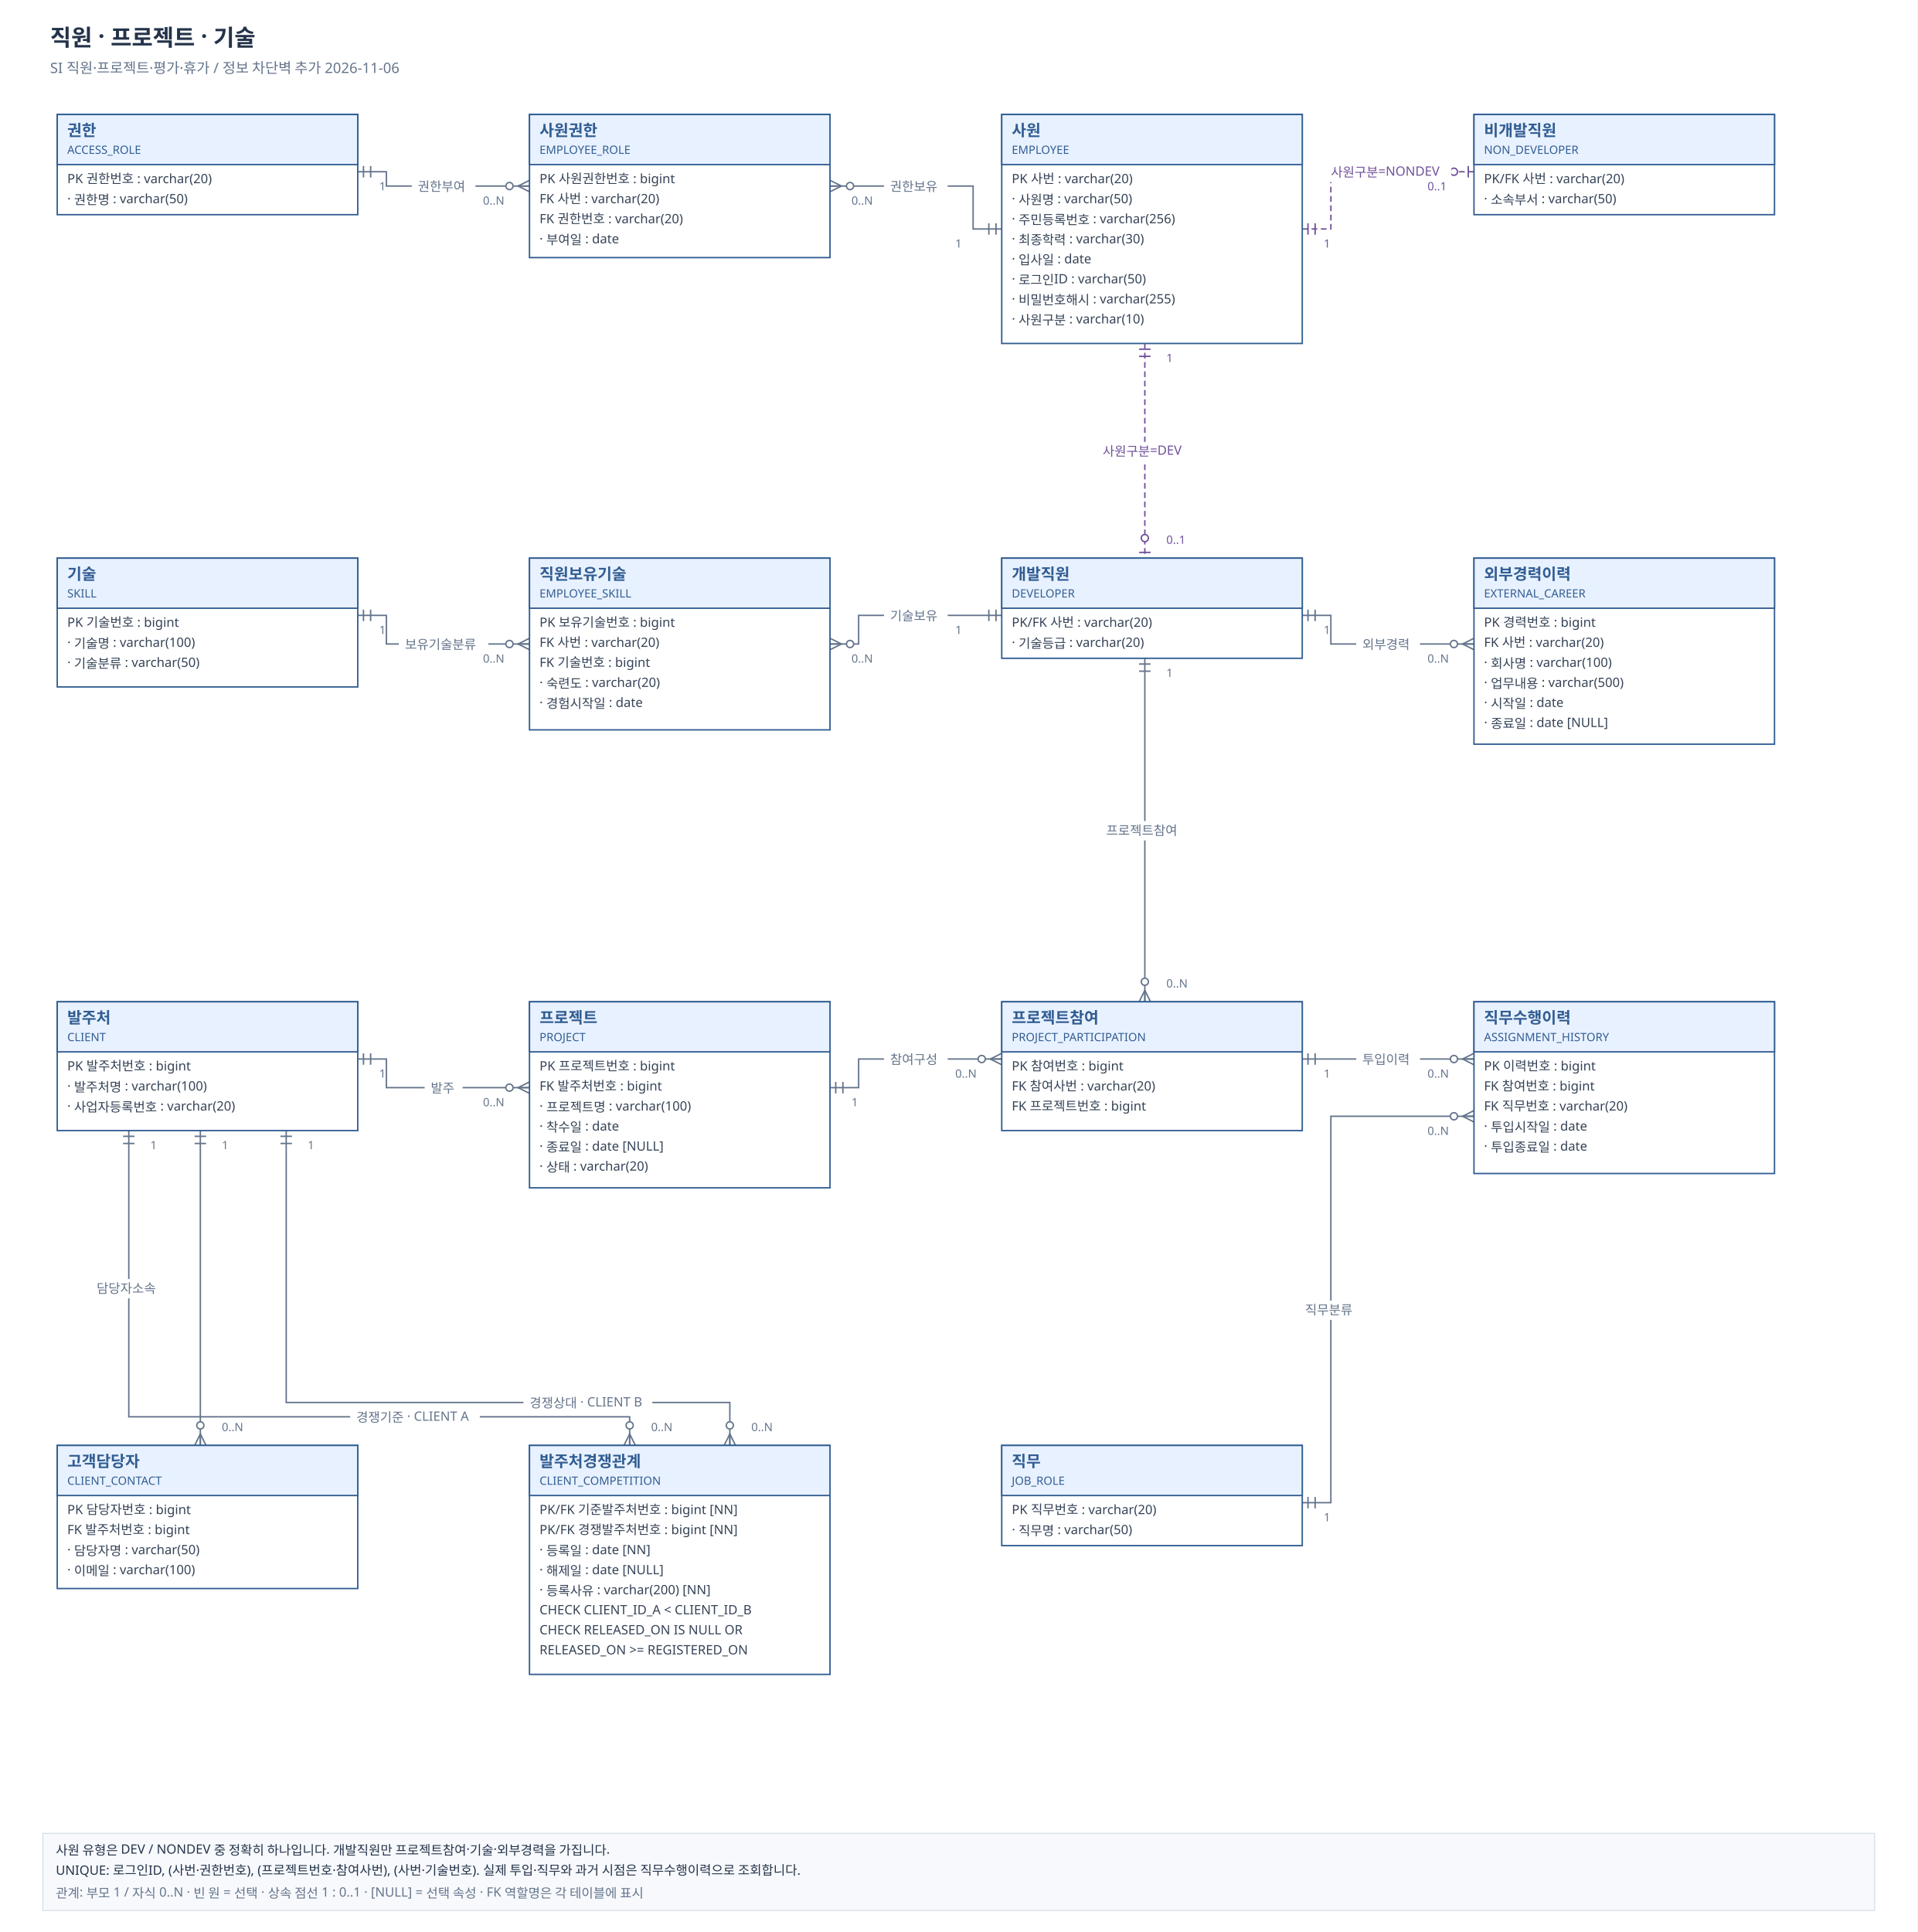
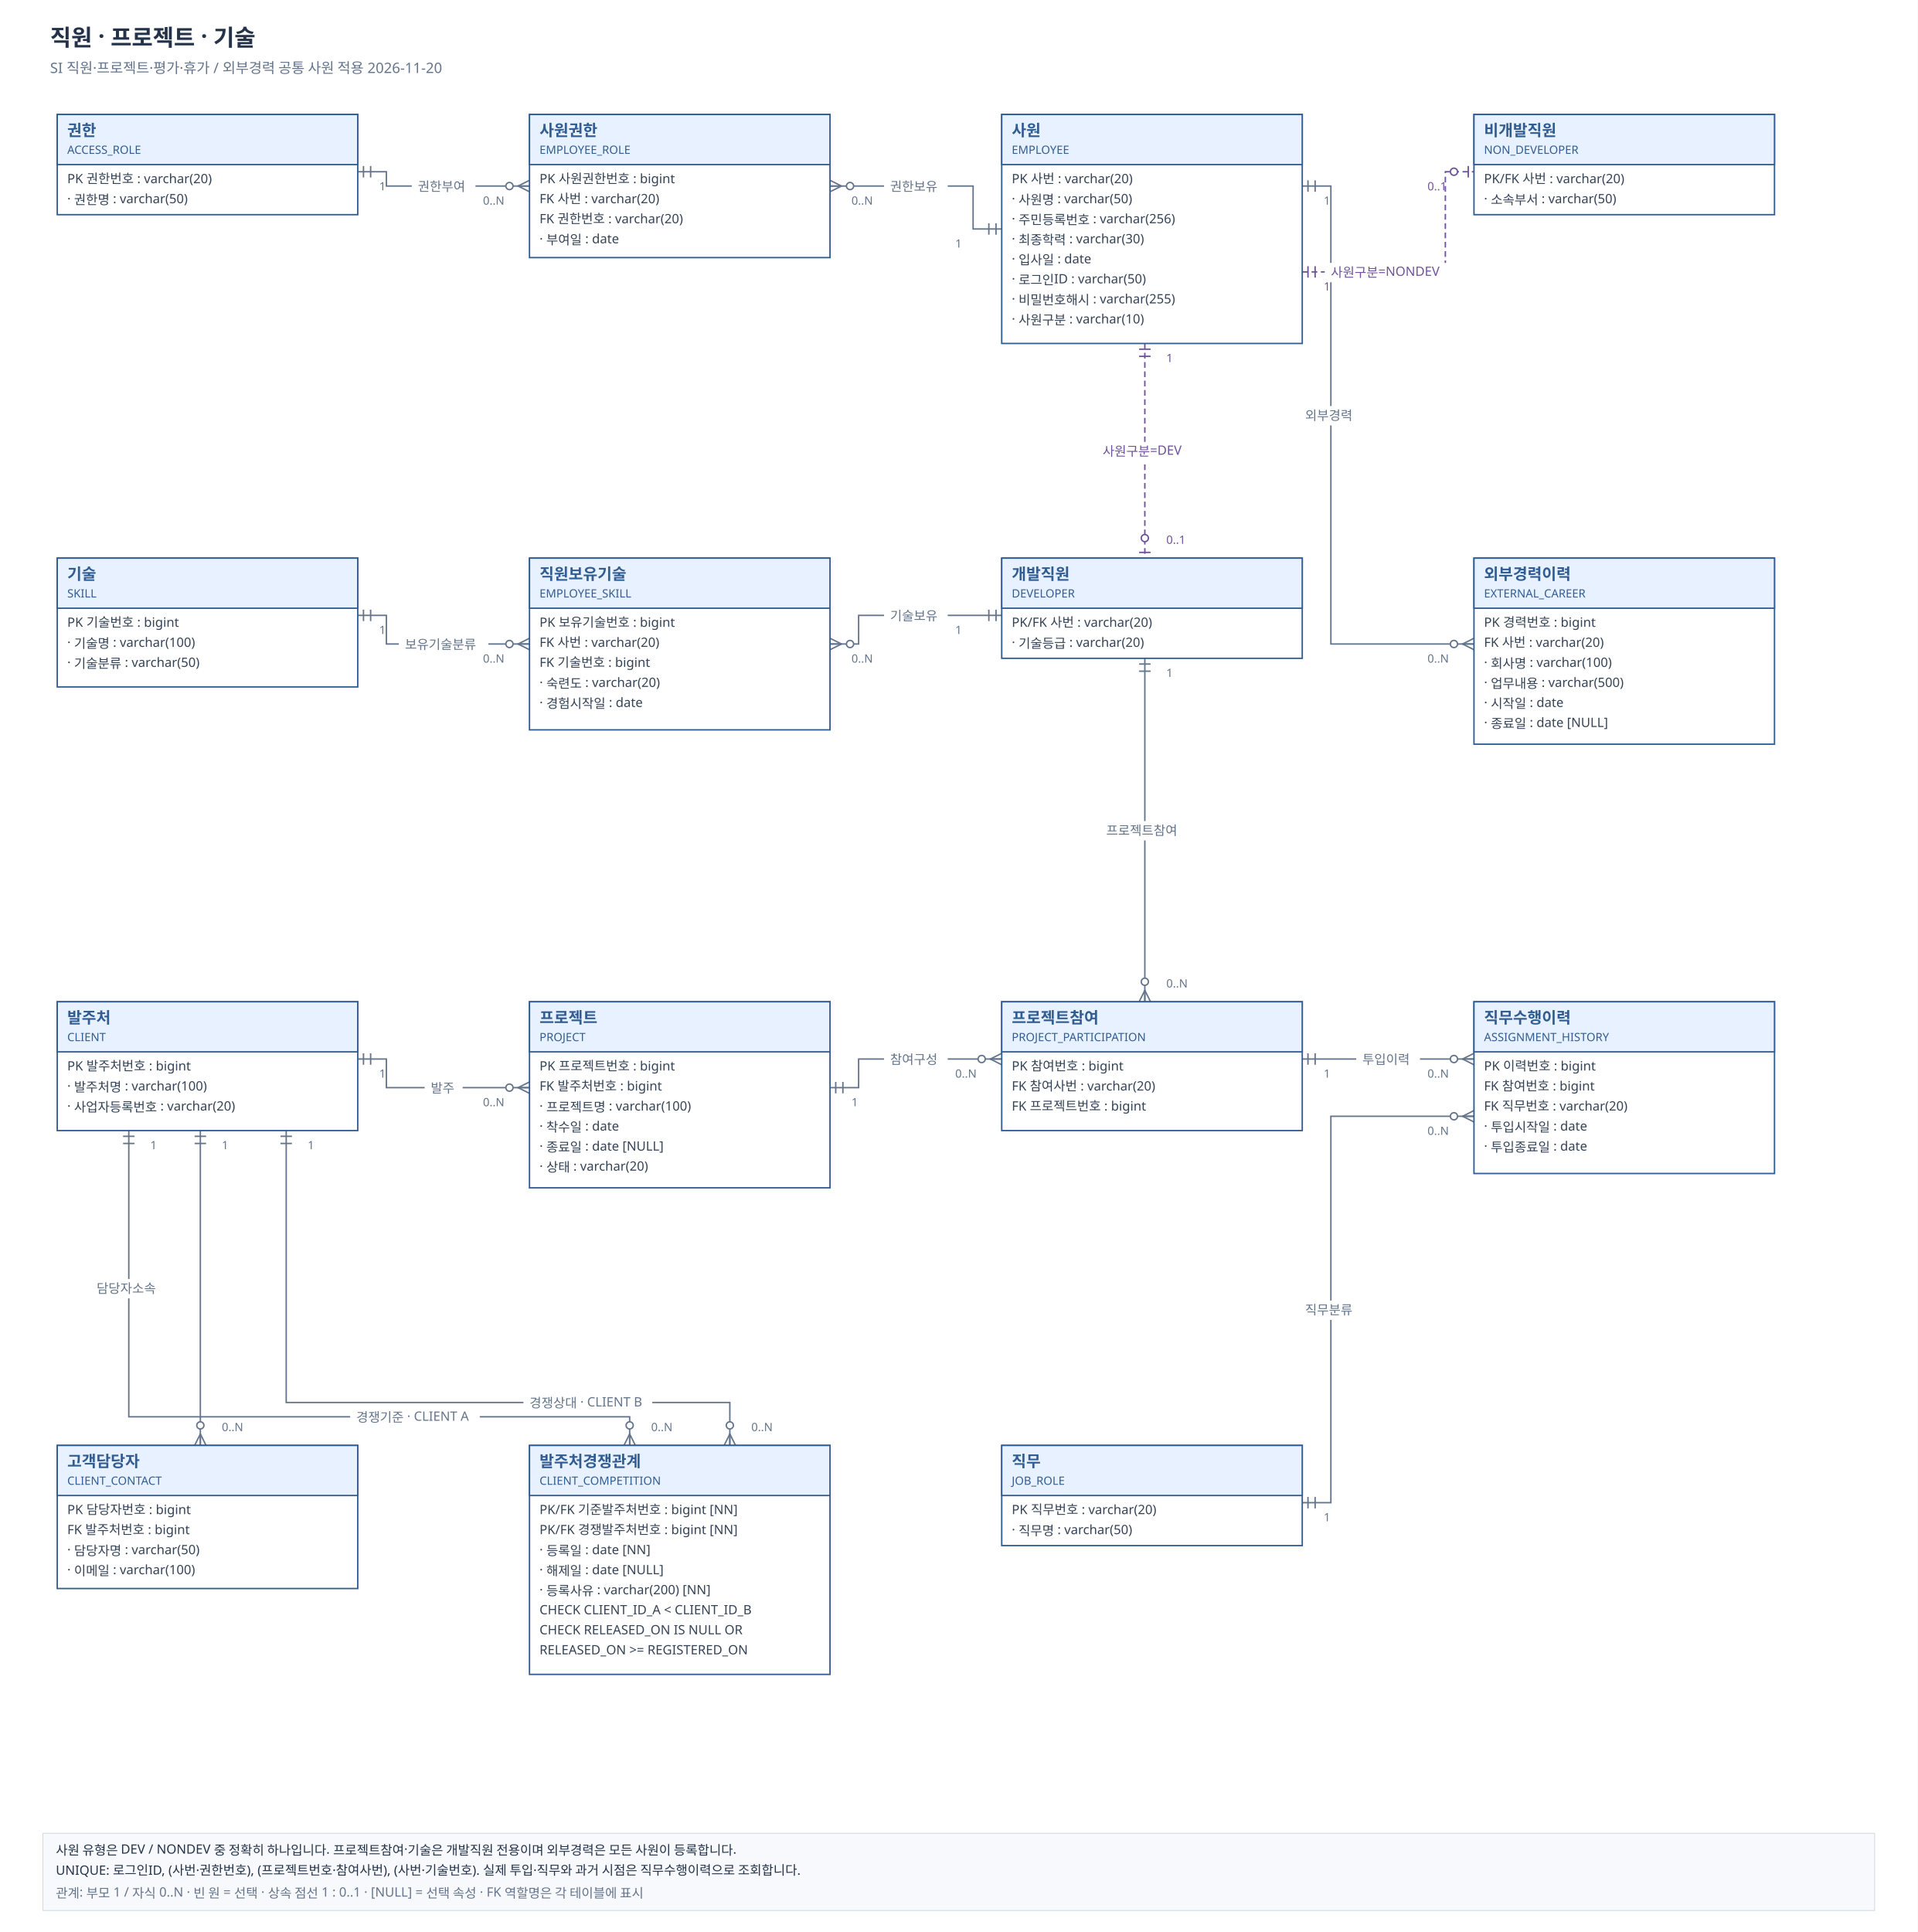
<svg xmlns="http://www.w3.org/2000/svg" width="2680" height="2700" viewBox="0 0 2680 2700">
  <rect width="100%" height="100%" fill="white" />
  <text x="70" y="64" font-family="Malgun Gothic,Noto Sans KR,sans-serif" font-size="32" font-weight="bold" fill="#24334a">직원 · 프로젝트 · 기술</text>
-   <text x="70" y="102" font-family="Malgun Gothic,Noto Sans KR,sans-serif" font-size="20" font-weight="normal" fill="#64748b">SI 직원·프로젝트·평가·휴가 / 정보 차단벽 추가 2026-11-06</text>
+   <text x="70" y="102" font-family="Malgun Gothic,Noto Sans KR,sans-serif" font-size="20" font-weight="normal" fill="#64748b">SI 직원·프로젝트·평가·휴가 / 외부경력 공통 사원 적용 2026-11-20</text>
  <polyline points="1400,320 1360,320 1360,260 1200,260 1160,260" fill="none" stroke="#64748b" stroke-width="2" />
  <polyline points="1392.0,328.0 1392.0,312.0" fill="none" stroke="#64748b" stroke-width="2" />
  <polyline points="1382.0,328.0 1382.0,312.0" fill="none" stroke="#64748b" stroke-width="2" />
  <polyline points="1160.0,252.0 1176.0,260.0 1160.0,268.0" fill="none" stroke="#64748b" stroke-width="2" />
  <polyline points="1160.0,260.0 1176.0,260.0" fill="none" stroke="#64748b" stroke-width="2" />
  <circle cx="1188.0" cy="260.0" r="5" fill="white" stroke="#64748b" stroke-width="2" />
  <rect x="1236.0" y="248.0" width="88.0" height="26" fill="white" stroke="white" stroke-width="1" />
  <text x="1244.0" y="267.0" font-family="Malgun Gothic,Noto Sans KR,sans-serif" font-size="18" font-weight="normal" fill="#64748b">권한보유</text>
  <text x="1335" y="346" font-family="Malgun Gothic,Noto Sans KR,sans-serif" font-size="16" font-weight="normal" fill="#64748b">1</text>
  <text x="1190" y="286" font-family="Malgun Gothic,Noto Sans KR,sans-serif" font-size="16" font-weight="normal" fill="#64748b">0..N</text>
  <polyline points="500,240 540,240 540,260 700,260 740,260" fill="none" stroke="#64748b" stroke-width="2" />
  <polyline points="508.0,232.0 508.0,248.0" fill="none" stroke="#64748b" stroke-width="2" />
  <polyline points="518.0,232.0 518.0,248.0" fill="none" stroke="#64748b" stroke-width="2" />
  <polyline points="740.0,268.0 724.0,260.0 740.0,252.0" fill="none" stroke="#64748b" stroke-width="2" />
  <polyline points="740.0,260.0 724.0,260.0" fill="none" stroke="#64748b" stroke-width="2" />
  <circle cx="712.0" cy="260.0" r="5" fill="white" stroke="#64748b" stroke-width="2" />
  <rect x="576.0" y="248.0" width="88.0" height="26" fill="white" stroke="white" stroke-width="1" />
  <text x="584.0" y="267.0" font-family="Malgun Gothic,Noto Sans KR,sans-serif" font-size="18" font-weight="normal" fill="#64748b">권한부여</text>
  <text x="530" y="266" font-family="Malgun Gothic,Noto Sans KR,sans-serif" font-size="16" font-weight="normal" fill="#64748b">1</text>
  <text x="675" y="286" font-family="Malgun Gothic,Noto Sans KR,sans-serif" font-size="16" font-weight="normal" fill="#64748b">0..N</text>
  <polyline points="180,1580 180,1620 180,1980 280,1980 280,2020" fill="none" stroke="#64748b" stroke-width="2" />
  <polyline points="188.0,1588.0 172.0,1588.0" fill="none" stroke="#64748b" stroke-width="2" />
  <polyline points="188.0,1598.0 172.0,1598.0" fill="none" stroke="#64748b" stroke-width="2" />
  <polyline points="272.0,2020.0 280.0,2004.0 288.0,2020.0" fill="none" stroke="#64748b" stroke-width="2" />
  <polyline points="280.0,2020.0 280.0,2004.0" fill="none" stroke="#64748b" stroke-width="2" />
  <circle cx="280.0" cy="1992.0" r="5" fill="white" stroke="#64748b" stroke-width="2" />
  <rect x="127.0" y="1788.0" width="106.0" height="26" fill="white" stroke="white" stroke-width="1" />
  <text x="135.0" y="1807.0" font-family="Malgun Gothic,Noto Sans KR,sans-serif" font-size="18" font-weight="normal" fill="#64748b">담당자소속</text>
  <text x="210" y="1606" font-family="Malgun Gothic,Noto Sans KR,sans-serif" font-size="16" font-weight="normal" fill="#64748b">1</text>
  <text x="310" y="2000" font-family="Malgun Gothic,Noto Sans KR,sans-serif" font-size="16" font-weight="normal" fill="#64748b">0..N</text>
  <polyline points="500,1480 540,1480 540,1520 700,1520 740,1520" fill="none" stroke="#64748b" stroke-width="2" />
  <polyline points="508.0,1472.0 508.0,1488.0" fill="none" stroke="#64748b" stroke-width="2" />
  <polyline points="518.0,1472.0 518.0,1488.0" fill="none" stroke="#64748b" stroke-width="2" />
  <polyline points="740.0,1528.0 724.0,1520.0 740.0,1512.0" fill="none" stroke="#64748b" stroke-width="2" />
  <polyline points="740.0,1520.0 724.0,1520.0" fill="none" stroke="#64748b" stroke-width="2" />
  <circle cx="712.0" cy="1520.0" r="5" fill="white" stroke="#64748b" stroke-width="2" />
  <rect x="594.0" y="1508.0" width="52.0" height="26" fill="white" stroke="white" stroke-width="1" />
  <text x="602.0" y="1527.0" font-family="Malgun Gothic,Noto Sans KR,sans-serif" font-size="18" font-weight="normal" fill="#64748b">발주</text>
  <text x="530" y="1506" font-family="Malgun Gothic,Noto Sans KR,sans-serif" font-size="16" font-weight="normal" fill="#64748b">1</text>
  <text x="675" y="1546" font-family="Malgun Gothic,Noto Sans KR,sans-serif" font-size="16" font-weight="normal" fill="#64748b">0..N</text>
  <polyline points="1600,920 1600,960 1600,1360 1600,1400" fill="none" stroke="#64748b" stroke-width="2" />
  <polyline points="1608.0,928.0 1592.0,928.0" fill="none" stroke="#64748b" stroke-width="2" />
  <polyline points="1608.0,938.0 1592.0,938.0" fill="none" stroke="#64748b" stroke-width="2" />
  <polyline points="1592.0,1400.0 1600.0,1384.0 1608.0,1400.0" fill="none" stroke="#64748b" stroke-width="2" />
  <polyline points="1600.0,1400.0 1600.0,1384.0" fill="none" stroke="#64748b" stroke-width="2" />
  <circle cx="1600.0" cy="1372.0" r="5" fill="white" stroke="#64748b" stroke-width="2" />
  <rect x="1538.0" y="1148.0" width="124.0" height="26" fill="white" stroke="white" stroke-width="1" />
  <text x="1546.0" y="1167.0" font-family="Malgun Gothic,Noto Sans KR,sans-serif" font-size="18" font-weight="normal" fill="#64748b">프로젝트참여</text>
  <text x="1630" y="946" font-family="Malgun Gothic,Noto Sans KR,sans-serif" font-size="16" font-weight="normal" fill="#64748b">1</text>
  <text x="1630" y="1380" font-family="Malgun Gothic,Noto Sans KR,sans-serif" font-size="16" font-weight="normal" fill="#64748b">0..N</text>
  <polyline points="1160,1520 1200,1520 1200,1480 1360,1480 1400,1480" fill="none" stroke="#64748b" stroke-width="2" />
  <polyline points="1168.0,1512.0 1168.0,1528.0" fill="none" stroke="#64748b" stroke-width="2" />
  <polyline points="1178.0,1512.0 1178.0,1528.0" fill="none" stroke="#64748b" stroke-width="2" />
  <polyline points="1400.0,1488.0 1384.0,1480.0 1400.0,1472.0" fill="none" stroke="#64748b" stroke-width="2" />
  <polyline points="1400.0,1480.0 1384.0,1480.0" fill="none" stroke="#64748b" stroke-width="2" />
  <circle cx="1372.0" cy="1480.0" r="5" fill="white" stroke="#64748b" stroke-width="2" />
  <rect x="1236.0" y="1468.0" width="88.0" height="26" fill="white" stroke="white" stroke-width="1" />
  <text x="1244.0" y="1487.0" font-family="Malgun Gothic,Noto Sans KR,sans-serif" font-size="18" font-weight="normal" fill="#64748b">참여구성</text>
  <text x="1190" y="1546" font-family="Malgun Gothic,Noto Sans KR,sans-serif" font-size="16" font-weight="normal" fill="#64748b">1</text>
  <text x="1335" y="1506" font-family="Malgun Gothic,Noto Sans KR,sans-serif" font-size="16" font-weight="normal" fill="#64748b">0..N</text>
  <polyline points="1820,1480 1860,1480 2020,1480 2060,1480" fill="none" stroke="#64748b" stroke-width="2" />
  <polyline points="1828.0,1472.0 1828.0,1488.0" fill="none" stroke="#64748b" stroke-width="2" />
  <polyline points="1838.0,1472.0 1838.0,1488.0" fill="none" stroke="#64748b" stroke-width="2" />
  <polyline points="2060.0,1488.0 2044.0,1480.0 2060.0,1472.0" fill="none" stroke="#64748b" stroke-width="2" />
  <polyline points="2060.0,1480.0 2044.0,1480.0" fill="none" stroke="#64748b" stroke-width="2" />
  <circle cx="2032.0" cy="1480.0" r="5" fill="white" stroke="#64748b" stroke-width="2" />
  <rect x="1896.0" y="1468.0" width="88.0" height="26" fill="white" stroke="white" stroke-width="1" />
  <text x="1904.0" y="1487.0" font-family="Malgun Gothic,Noto Sans KR,sans-serif" font-size="18" font-weight="normal" fill="#64748b">투입이력</text>
  <text x="1850" y="1506" font-family="Malgun Gothic,Noto Sans KR,sans-serif" font-size="16" font-weight="normal" fill="#64748b">1</text>
  <text x="1995" y="1506" font-family="Malgun Gothic,Noto Sans KR,sans-serif" font-size="16" font-weight="normal" fill="#64748b">0..N</text>
  <polyline points="1820,2100 1860,2100 1860,1560 2020,1560 2060,1560" fill="none" stroke="#64748b" stroke-width="2" />
  <polyline points="1828.0,2092.0 1828.0,2108.0" fill="none" stroke="#64748b" stroke-width="2" />
  <polyline points="1838.0,2092.0 1838.0,2108.0" fill="none" stroke="#64748b" stroke-width="2" />
  <polyline points="2060.0,1568.0 2044.0,1560.0 2060.0,1552.0" fill="none" stroke="#64748b" stroke-width="2" />
  <polyline points="2060.0,1560.0 2044.0,1560.0" fill="none" stroke="#64748b" stroke-width="2" />
  <circle cx="2032.0" cy="1560.0" r="5" fill="white" stroke="#64748b" stroke-width="2" />
  <rect x="1816.0" y="1818.0" width="88.0" height="26" fill="white" stroke="white" stroke-width="1" />
  <text x="1824.0" y="1837.0" font-family="Malgun Gothic,Noto Sans KR,sans-serif" font-size="18" font-weight="normal" fill="#64748b">직무분류</text>
  <text x="1850" y="2126" font-family="Malgun Gothic,Noto Sans KR,sans-serif" font-size="16" font-weight="normal" fill="#64748b">1</text>
  <text x="1995" y="1586" font-family="Malgun Gothic,Noto Sans KR,sans-serif" font-size="16" font-weight="normal" fill="#64748b">0..N</text>
  <polyline points="1400,860 1360,860 1200,860 1200,900 1160,900" fill="none" stroke="#64748b" stroke-width="2" />
  <polyline points="1392.0,868.0 1392.0,852.0" fill="none" stroke="#64748b" stroke-width="2" />
  <polyline points="1382.0,868.0 1382.0,852.0" fill="none" stroke="#64748b" stroke-width="2" />
  <polyline points="1160.0,892.0 1176.0,900.0 1160.0,908.0" fill="none" stroke="#64748b" stroke-width="2" />
  <polyline points="1160.0,900.0 1176.0,900.0" fill="none" stroke="#64748b" stroke-width="2" />
  <circle cx="1188.0" cy="900.0" r="5" fill="white" stroke="#64748b" stroke-width="2" />
  <rect x="1236.0" y="848.0" width="88.0" height="26" fill="white" stroke="white" stroke-width="1" />
  <text x="1244.0" y="867.0" font-family="Malgun Gothic,Noto Sans KR,sans-serif" font-size="18" font-weight="normal" fill="#64748b">기술보유</text>
  <text x="1335" y="886" font-family="Malgun Gothic,Noto Sans KR,sans-serif" font-size="16" font-weight="normal" fill="#64748b">1</text>
  <text x="1190" y="926" font-family="Malgun Gothic,Noto Sans KR,sans-serif" font-size="16" font-weight="normal" fill="#64748b">0..N</text>
  <polyline points="500,860 540,860 540,900 700,900 740,900" fill="none" stroke="#64748b" stroke-width="2" />
  <polyline points="508.0,852.0 508.0,868.0" fill="none" stroke="#64748b" stroke-width="2" />
  <polyline points="518.0,852.0 518.0,868.0" fill="none" stroke="#64748b" stroke-width="2" />
  <polyline points="740.0,908.0 724.0,900.0 740.0,892.0" fill="none" stroke="#64748b" stroke-width="2" />
  <polyline points="740.0,900.0 724.0,900.0" fill="none" stroke="#64748b" stroke-width="2" />
  <circle cx="712.0" cy="900.0" r="5" fill="white" stroke="#64748b" stroke-width="2" />
  <rect x="558.0" y="888.0" width="124.0" height="26" fill="white" stroke="white" stroke-width="1" />
  <text x="566.0" y="907.0" font-family="Malgun Gothic,Noto Sans KR,sans-serif" font-size="18" font-weight="normal" fill="#64748b">보유기술분류</text>
  <text x="530" y="886" font-family="Malgun Gothic,Noto Sans KR,sans-serif" font-size="16" font-weight="normal" fill="#64748b">1</text>
  <text x="675" y="926" font-family="Malgun Gothic,Noto Sans KR,sans-serif" font-size="16" font-weight="normal" fill="#64748b">0..N</text>
-   <polyline points="1820,860 1860,860 1860,900 2020,900 2060,900" fill="none" stroke="#64748b" stroke-width="2" />
-   <polyline points="1828.0,852.0 1828.0,868.0" fill="none" stroke="#64748b" stroke-width="2" />
-   <polyline points="1838.0,852.0 1838.0,868.0" fill="none" stroke="#64748b" stroke-width="2" />
+   <polyline points="1820,260 1860,260 1860,900 2020,900 2060,900" fill="none" stroke="#64748b" stroke-width="2" />
+   <polyline points="1828.0,252.0 1828.0,268.0" fill="none" stroke="#64748b" stroke-width="2" />
+   <polyline points="1838.0,252.0 1838.0,268.0" fill="none" stroke="#64748b" stroke-width="2" />
  <polyline points="2060.0,908.0 2044.0,900.0 2060.0,892.0" fill="none" stroke="#64748b" stroke-width="2" />
  <polyline points="2060.0,900.0 2044.0,900.0" fill="none" stroke="#64748b" stroke-width="2" />
  <circle cx="2032.0" cy="900.0" r="5" fill="white" stroke="#64748b" stroke-width="2" />
-   <rect x="1896.0" y="888.0" width="88.0" height="26" fill="white" stroke="white" stroke-width="1" />
-   <text x="1904.0" y="907.0" font-family="Malgun Gothic,Noto Sans KR,sans-serif" font-size="18" font-weight="normal" fill="#64748b">외부경력</text>
-   <text x="1850" y="886" font-family="Malgun Gothic,Noto Sans KR,sans-serif" font-size="16" font-weight="normal" fill="#64748b">1</text>
+   <rect x="1816.0" y="568.0" width="88.0" height="26" fill="white" stroke="white" stroke-width="1" />
+   <text x="1824.0" y="587.0" font-family="Malgun Gothic,Noto Sans KR,sans-serif" font-size="18" font-weight="normal" fill="#64748b">외부경력</text>
+   <text x="1850" y="286" font-family="Malgun Gothic,Noto Sans KR,sans-serif" font-size="16" font-weight="normal" fill="#64748b">1</text>
  <text x="1995" y="926" font-family="Malgun Gothic,Noto Sans KR,sans-serif" font-size="16" font-weight="normal" fill="#64748b">0..N</text>
  <polyline points="280,1580 280,1620 280,1980 880,1980 880,2020" fill="none" stroke="#64748b" stroke-width="2" />
  <polyline points="288.0,1588.0 272.0,1588.0" fill="none" stroke="#64748b" stroke-width="2" />
  <polyline points="288.0,1598.0 272.0,1598.0" fill="none" stroke="#64748b" stroke-width="2" />
  <polyline points="872.0,2020.0 880.0,2004.0 888.0,2020.0" fill="none" stroke="#64748b" stroke-width="2" />
  <polyline points="880.0,2020.0 880.0,2004.0" fill="none" stroke="#64748b" stroke-width="2" />
  <circle cx="880.0" cy="1992.0" r="5" fill="white" stroke="#64748b" stroke-width="2" />
  <rect x="490.0" y="1968.0" width="180.0" height="26" fill="white" stroke="white" stroke-width="1" />
  <text x="498.0" y="1987.0" font-family="Malgun Gothic,Noto Sans KR,sans-serif" font-size="18" font-weight="normal" fill="#64748b">경쟁기준 · CLIENT A</text>
  <text x="310" y="1606" font-family="Malgun Gothic,Noto Sans KR,sans-serif" font-size="16" font-weight="normal" fill="#64748b">1</text>
  <text x="910" y="2000" font-family="Malgun Gothic,Noto Sans KR,sans-serif" font-size="16" font-weight="normal" fill="#64748b">0..N</text>
  <polyline points="400,1580 400,1620 400,1960 1020,1960 1020,1980 1020,2020" fill="none" stroke="#64748b" stroke-width="2" />
  <polyline points="408.0,1588.0 392.0,1588.0" fill="none" stroke="#64748b" stroke-width="2" />
  <polyline points="408.0,1598.0 392.0,1598.0" fill="none" stroke="#64748b" stroke-width="2" />
  <polyline points="1012.0,2020.0 1020.0,2004.0 1028.0,2020.0" fill="none" stroke="#64748b" stroke-width="2" />
  <polyline points="1020.0,2020.0 1020.0,2004.0" fill="none" stroke="#64748b" stroke-width="2" />
  <circle cx="1020.0" cy="1992.0" r="5" fill="white" stroke="#64748b" stroke-width="2" />
  <rect x="732.1" y="1948.0" width="179.0" height="26" fill="white" stroke="white" stroke-width="1" />
  <text x="740.1" y="1967.0" font-family="Malgun Gothic,Noto Sans KR,sans-serif" font-size="18" font-weight="normal" fill="#64748b">경쟁상대 · CLIENT B</text>
  <text x="430" y="1606" font-family="Malgun Gothic,Noto Sans KR,sans-serif" font-size="16" font-weight="normal" fill="#64748b">1</text>
  <text x="1050" y="2000" font-family="Malgun Gothic,Noto Sans KR,sans-serif" font-size="16" font-weight="normal" fill="#64748b">0..N</text>
  <polyline points="1600,480 1600,520 1600,740 1600,780" fill="none" stroke="#70519b" stroke-width="2" stroke-dasharray="8 5" />
  <polyline points="1608.0,488.0 1592.0,488.0" fill="none" stroke="#70519b" stroke-width="2" />
  <polyline points="1608.0,498.0 1592.0,498.0" fill="none" stroke="#70519b" stroke-width="2" />
  <polyline points="1592.0,772.0 1608.0,772.0" fill="none" stroke="#70519b" stroke-width="2" />
  <circle cx="1600.0" cy="752.0" r="5" fill="white" stroke="#70519b" stroke-width="2" />
  <rect x="1533.0" y="618.0" width="134.0" height="26" fill="white" stroke="white" stroke-width="1" />
  <text x="1541.0" y="637.0" font-family="Malgun Gothic,Noto Sans KR,sans-serif" font-size="18" font-weight="normal" fill="#70519b">사원구분=DEV</text>
  <text x="1630" y="506" font-family="Malgun Gothic,Noto Sans KR,sans-serif" font-size="16" font-weight="normal" fill="#70519b">1</text>
  <text x="1630" y="760" font-family="Malgun Gothic,Noto Sans KR,sans-serif" font-size="16" font-weight="normal" fill="#70519b">0..1</text>
-   <polyline points="1820,320 1860,320 1860,240 2020,240 2060,240" fill="none" stroke="#70519b" stroke-width="2" stroke-dasharray="8 5" />
-   <polyline points="1828.0,312.0 1828.0,328.0" fill="none" stroke="#70519b" stroke-width="2" />
-   <polyline points="1838.0,312.0 1838.0,328.0" fill="none" stroke="#70519b" stroke-width="2" />
+   <polyline points="1820,380 1860,380 2020,380 2020,240 2060,240" fill="none" stroke="#70519b" stroke-width="2" stroke-dasharray="8 5" />
+   <polyline points="1828.0,372.0 1828.0,388.0" fill="none" stroke="#70519b" stroke-width="2" />
+   <polyline points="1838.0,372.0 1838.0,388.0" fill="none" stroke="#70519b" stroke-width="2" />
  <polyline points="2052.0,248.0 2052.0,232.0" fill="none" stroke="#70519b" stroke-width="2" />
  <circle cx="2032.0" cy="240.0" r="5" fill="white" stroke="#70519b" stroke-width="2" />
-   <rect x="1852.0" y="228.0" width="176.0" height="26" fill="white" stroke="white" stroke-width="1" />
-   <text x="1860.0" y="247.0" font-family="Malgun Gothic,Noto Sans KR,sans-serif" font-size="18" font-weight="normal" fill="#70519b">사원구분=NONDEV</text>
-   <text x="1850" y="346" font-family="Malgun Gothic,Noto Sans KR,sans-serif" font-size="16" font-weight="normal" fill="#70519b">1</text>
+   <rect x="1852.0" y="368.0" width="176.0" height="26" fill="white" stroke="white" stroke-width="1" />
+   <text x="1860.0" y="387.0" font-family="Malgun Gothic,Noto Sans KR,sans-serif" font-size="18" font-weight="normal" fill="#70519b">사원구분=NONDEV</text>
+   <text x="1850" y="406" font-family="Malgun Gothic,Noto Sans KR,sans-serif" font-size="16" font-weight="normal" fill="#70519b">1</text>
  <text x="1995" y="266" font-family="Malgun Gothic,Noto Sans KR,sans-serif" font-size="16" font-weight="normal" fill="#70519b">0..1</text>
  <rect x="80" y="160" width="420" height="140" fill="white" stroke="#315d92" stroke-width="2" />
  <rect x="80" y="160" width="420" height="70" fill="#e8f1ff" stroke="#315d92" stroke-width="2" />
  <text x="94" y="190" font-family="Malgun Gothic,Noto Sans KR,sans-serif" font-size="22" font-weight="bold" fill="#315d92">권한</text>
  <text x="94" y="215" font-family="Malgun Gothic,Noto Sans KR,sans-serif" font-size="16" font-weight="normal" fill="#315d92">ACCESS_ROLE</text>
  <text x="94" y="256" font-family="Malgun Gothic,Noto Sans KR,sans-serif" font-size="18" font-weight="normal" fill="#344256">PK  권한번호 : varchar(20)</text>
  <text x="94" y="284" font-family="Malgun Gothic,Noto Sans KR,sans-serif" font-size="18" font-weight="normal" fill="#344256">·  권한명 : varchar(50)</text>
  <rect x="740" y="160" width="420" height="200" fill="white" stroke="#315d92" stroke-width="2" />
  <rect x="740" y="160" width="420" height="70" fill="#e8f1ff" stroke="#315d92" stroke-width="2" />
  <text x="754" y="190" font-family="Malgun Gothic,Noto Sans KR,sans-serif" font-size="22" font-weight="bold" fill="#315d92">사원권한</text>
  <text x="754" y="215" font-family="Malgun Gothic,Noto Sans KR,sans-serif" font-size="16" font-weight="normal" fill="#315d92">EMPLOYEE_ROLE</text>
  <text x="754" y="256" font-family="Malgun Gothic,Noto Sans KR,sans-serif" font-size="18" font-weight="normal" fill="#344256">PK  사원권한번호 : bigint</text>
  <text x="754" y="284" font-family="Malgun Gothic,Noto Sans KR,sans-serif" font-size="18" font-weight="normal" fill="#344256">FK  사번 : varchar(20)</text>
  <text x="754" y="312" font-family="Malgun Gothic,Noto Sans KR,sans-serif" font-size="18" font-weight="normal" fill="#344256">FK  권한번호 : varchar(20)</text>
  <text x="754" y="340" font-family="Malgun Gothic,Noto Sans KR,sans-serif" font-size="18" font-weight="normal" fill="#344256">·  부여일 : date</text>
  <rect x="1400" y="160" width="420" height="320" fill="white" stroke="#315d92" stroke-width="2" />
  <rect x="1400" y="160" width="420" height="70" fill="#e8f1ff" stroke="#315d92" stroke-width="2" />
  <text x="1414" y="190" font-family="Malgun Gothic,Noto Sans KR,sans-serif" font-size="22" font-weight="bold" fill="#315d92">사원</text>
  <text x="1414" y="215" font-family="Malgun Gothic,Noto Sans KR,sans-serif" font-size="16" font-weight="normal" fill="#315d92">EMPLOYEE</text>
  <text x="1414" y="256" font-family="Malgun Gothic,Noto Sans KR,sans-serif" font-size="18" font-weight="normal" fill="#344256">PK  사번 : varchar(20)</text>
  <text x="1414" y="284" font-family="Malgun Gothic,Noto Sans KR,sans-serif" font-size="18" font-weight="normal" fill="#344256">·  사원명 : varchar(50)</text>
  <text x="1414" y="312" font-family="Malgun Gothic,Noto Sans KR,sans-serif" font-size="18" font-weight="normal" fill="#344256">·  주민등록번호 : varchar(256)</text>
  <text x="1414" y="340" font-family="Malgun Gothic,Noto Sans KR,sans-serif" font-size="18" font-weight="normal" fill="#344256">·  최종학력 : varchar(30)</text>
  <text x="1414" y="368" font-family="Malgun Gothic,Noto Sans KR,sans-serif" font-size="18" font-weight="normal" fill="#344256">·  입사일 : date</text>
  <text x="1414" y="396" font-family="Malgun Gothic,Noto Sans KR,sans-serif" font-size="18" font-weight="normal" fill="#344256">·  로그인ID : varchar(50)</text>
  <text x="1414" y="424" font-family="Malgun Gothic,Noto Sans KR,sans-serif" font-size="18" font-weight="normal" fill="#344256">·  비밀번호해시 : varchar(255)</text>
  <text x="1414" y="452" font-family="Malgun Gothic,Noto Sans KR,sans-serif" font-size="18" font-weight="normal" fill="#344256">·  사원구분 : varchar(10)</text>
  <rect x="2060" y="160" width="420" height="140" fill="white" stroke="#315d92" stroke-width="2" />
  <rect x="2060" y="160" width="420" height="70" fill="#e8f1ff" stroke="#315d92" stroke-width="2" />
  <text x="2074" y="190" font-family="Malgun Gothic,Noto Sans KR,sans-serif" font-size="22" font-weight="bold" fill="#315d92">비개발직원</text>
  <text x="2074" y="215" font-family="Malgun Gothic,Noto Sans KR,sans-serif" font-size="16" font-weight="normal" fill="#315d92">NON_DEVELOPER</text>
  <text x="2074" y="256" font-family="Malgun Gothic,Noto Sans KR,sans-serif" font-size="18" font-weight="normal" fill="#344256">PK/FK  사번 : varchar(20)</text>
  <text x="2074" y="284" font-family="Malgun Gothic,Noto Sans KR,sans-serif" font-size="18" font-weight="normal" fill="#344256">·  소속부서 : varchar(50)</text>
  <rect x="80" y="780" width="420" height="180" fill="white" stroke="#315d92" stroke-width="2" />
  <rect x="80" y="780" width="420" height="70" fill="#e8f1ff" stroke="#315d92" stroke-width="2" />
  <text x="94" y="810" font-family="Malgun Gothic,Noto Sans KR,sans-serif" font-size="22" font-weight="bold" fill="#315d92">기술</text>
  <text x="94" y="835" font-family="Malgun Gothic,Noto Sans KR,sans-serif" font-size="16" font-weight="normal" fill="#315d92">SKILL</text>
  <text x="94" y="876" font-family="Malgun Gothic,Noto Sans KR,sans-serif" font-size="18" font-weight="normal" fill="#344256">PK  기술번호 : bigint</text>
  <text x="94" y="904" font-family="Malgun Gothic,Noto Sans KR,sans-serif" font-size="18" font-weight="normal" fill="#344256">·  기술명 : varchar(100)</text>
  <text x="94" y="932" font-family="Malgun Gothic,Noto Sans KR,sans-serif" font-size="18" font-weight="normal" fill="#344256">·  기술분류 : varchar(50)</text>
  <rect x="740" y="780" width="420" height="240" fill="white" stroke="#315d92" stroke-width="2" />
  <rect x="740" y="780" width="420" height="70" fill="#e8f1ff" stroke="#315d92" stroke-width="2" />
  <text x="754" y="810" font-family="Malgun Gothic,Noto Sans KR,sans-serif" font-size="22" font-weight="bold" fill="#315d92">직원보유기술</text>
  <text x="754" y="835" font-family="Malgun Gothic,Noto Sans KR,sans-serif" font-size="16" font-weight="normal" fill="#315d92">EMPLOYEE_SKILL</text>
  <text x="754" y="876" font-family="Malgun Gothic,Noto Sans KR,sans-serif" font-size="18" font-weight="normal" fill="#344256">PK  보유기술번호 : bigint</text>
  <text x="754" y="904" font-family="Malgun Gothic,Noto Sans KR,sans-serif" font-size="18" font-weight="normal" fill="#344256">FK  사번 : varchar(20)</text>
  <text x="754" y="932" font-family="Malgun Gothic,Noto Sans KR,sans-serif" font-size="18" font-weight="normal" fill="#344256">FK  기술번호 : bigint</text>
  <text x="754" y="960" font-family="Malgun Gothic,Noto Sans KR,sans-serif" font-size="18" font-weight="normal" fill="#344256">·  숙련도 : varchar(20)</text>
  <text x="754" y="988" font-family="Malgun Gothic,Noto Sans KR,sans-serif" font-size="18" font-weight="normal" fill="#344256">·  경험시작일 : date</text>
  <rect x="1400" y="780" width="420" height="140" fill="white" stroke="#315d92" stroke-width="2" />
  <rect x="1400" y="780" width="420" height="70" fill="#e8f1ff" stroke="#315d92" stroke-width="2" />
  <text x="1414" y="810" font-family="Malgun Gothic,Noto Sans KR,sans-serif" font-size="22" font-weight="bold" fill="#315d92">개발직원</text>
  <text x="1414" y="835" font-family="Malgun Gothic,Noto Sans KR,sans-serif" font-size="16" font-weight="normal" fill="#315d92">DEVELOPER</text>
  <text x="1414" y="876" font-family="Malgun Gothic,Noto Sans KR,sans-serif" font-size="18" font-weight="normal" fill="#344256">PK/FK  사번 : varchar(20)</text>
  <text x="1414" y="904" font-family="Malgun Gothic,Noto Sans KR,sans-serif" font-size="18" font-weight="normal" fill="#344256">·  기술등급 : varchar(20)</text>
  <rect x="2060" y="780" width="420" height="260" fill="white" stroke="#315d92" stroke-width="2" />
  <rect x="2060" y="780" width="420" height="70" fill="#e8f1ff" stroke="#315d92" stroke-width="2" />
  <text x="2074" y="810" font-family="Malgun Gothic,Noto Sans KR,sans-serif" font-size="22" font-weight="bold" fill="#315d92">외부경력이력</text>
  <text x="2074" y="835" font-family="Malgun Gothic,Noto Sans KR,sans-serif" font-size="16" font-weight="normal" fill="#315d92">EXTERNAL_CAREER</text>
  <text x="2074" y="876" font-family="Malgun Gothic,Noto Sans KR,sans-serif" font-size="18" font-weight="normal" fill="#344256">PK  경력번호 : bigint</text>
  <text x="2074" y="904" font-family="Malgun Gothic,Noto Sans KR,sans-serif" font-size="18" font-weight="normal" fill="#344256">FK  사번 : varchar(20)</text>
  <text x="2074" y="932" font-family="Malgun Gothic,Noto Sans KR,sans-serif" font-size="18" font-weight="normal" fill="#344256">·  회사명 : varchar(100)</text>
  <text x="2074" y="960" font-family="Malgun Gothic,Noto Sans KR,sans-serif" font-size="18" font-weight="normal" fill="#344256">·  업무내용 : varchar(500)</text>
  <text x="2074" y="988" font-family="Malgun Gothic,Noto Sans KR,sans-serif" font-size="18" font-weight="normal" fill="#344256">·  시작일 : date</text>
  <text x="2074" y="1016" font-family="Malgun Gothic,Noto Sans KR,sans-serif" font-size="18" font-weight="normal" fill="#344256">·  종료일 : date [NULL]</text>
  <rect x="80" y="1400" width="420" height="180" fill="white" stroke="#315d92" stroke-width="2" />
  <rect x="80" y="1400" width="420" height="70" fill="#e8f1ff" stroke="#315d92" stroke-width="2" />
  <text x="94" y="1430" font-family="Malgun Gothic,Noto Sans KR,sans-serif" font-size="22" font-weight="bold" fill="#315d92">발주처</text>
  <text x="94" y="1455" font-family="Malgun Gothic,Noto Sans KR,sans-serif" font-size="16" font-weight="normal" fill="#315d92">CLIENT</text>
  <text x="94" y="1496" font-family="Malgun Gothic,Noto Sans KR,sans-serif" font-size="18" font-weight="normal" fill="#344256">PK  발주처번호 : bigint</text>
  <text x="94" y="1524" font-family="Malgun Gothic,Noto Sans KR,sans-serif" font-size="18" font-weight="normal" fill="#344256">·  발주처명 : varchar(100)</text>
  <text x="94" y="1552" font-family="Malgun Gothic,Noto Sans KR,sans-serif" font-size="18" font-weight="normal" fill="#344256">·  사업자등록번호 : varchar(20)</text>
  <rect x="740" y="1400" width="420" height="260" fill="white" stroke="#315d92" stroke-width="2" />
  <rect x="740" y="1400" width="420" height="70" fill="#e8f1ff" stroke="#315d92" stroke-width="2" />
  <text x="754" y="1430" font-family="Malgun Gothic,Noto Sans KR,sans-serif" font-size="22" font-weight="bold" fill="#315d92">프로젝트</text>
  <text x="754" y="1455" font-family="Malgun Gothic,Noto Sans KR,sans-serif" font-size="16" font-weight="normal" fill="#315d92">PROJECT</text>
  <text x="754" y="1496" font-family="Malgun Gothic,Noto Sans KR,sans-serif" font-size="18" font-weight="normal" fill="#344256">PK  프로젝트번호 : bigint</text>
  <text x="754" y="1524" font-family="Malgun Gothic,Noto Sans KR,sans-serif" font-size="18" font-weight="normal" fill="#344256">FK  발주처번호 : bigint</text>
  <text x="754" y="1552" font-family="Malgun Gothic,Noto Sans KR,sans-serif" font-size="18" font-weight="normal" fill="#344256">·  프로젝트명 : varchar(100)</text>
  <text x="754" y="1580" font-family="Malgun Gothic,Noto Sans KR,sans-serif" font-size="18" font-weight="normal" fill="#344256">·  착수일 : date</text>
  <text x="754" y="1608" font-family="Malgun Gothic,Noto Sans KR,sans-serif" font-size="18" font-weight="normal" fill="#344256">·  종료일 : date [NULL]</text>
  <text x="754" y="1636" font-family="Malgun Gothic,Noto Sans KR,sans-serif" font-size="18" font-weight="normal" fill="#344256">·  상태 : varchar(20)</text>
  <rect x="1400" y="1400" width="420" height="180" fill="white" stroke="#315d92" stroke-width="2" />
  <rect x="1400" y="1400" width="420" height="70" fill="#e8f1ff" stroke="#315d92" stroke-width="2" />
  <text x="1414" y="1430" font-family="Malgun Gothic,Noto Sans KR,sans-serif" font-size="22" font-weight="bold" fill="#315d92">프로젝트참여</text>
  <text x="1414" y="1455" font-family="Malgun Gothic,Noto Sans KR,sans-serif" font-size="16" font-weight="normal" fill="#315d92">PROJECT_PARTICIPATION</text>
  <text x="1414" y="1496" font-family="Malgun Gothic,Noto Sans KR,sans-serif" font-size="18" font-weight="normal" fill="#344256">PK  참여번호 : bigint</text>
  <text x="1414" y="1524" font-family="Malgun Gothic,Noto Sans KR,sans-serif" font-size="18" font-weight="normal" fill="#344256">FK  참여사번 : varchar(20)</text>
  <text x="1414" y="1552" font-family="Malgun Gothic,Noto Sans KR,sans-serif" font-size="18" font-weight="normal" fill="#344256">FK  프로젝트번호 : bigint</text>
  <rect x="2060" y="1400" width="420" height="240" fill="white" stroke="#315d92" stroke-width="2" />
  <rect x="2060" y="1400" width="420" height="70" fill="#e8f1ff" stroke="#315d92" stroke-width="2" />
  <text x="2074" y="1430" font-family="Malgun Gothic,Noto Sans KR,sans-serif" font-size="22" font-weight="bold" fill="#315d92">직무수행이력</text>
  <text x="2074" y="1455" font-family="Malgun Gothic,Noto Sans KR,sans-serif" font-size="16" font-weight="normal" fill="#315d92">ASSIGNMENT_HISTORY</text>
  <text x="2074" y="1496" font-family="Malgun Gothic,Noto Sans KR,sans-serif" font-size="18" font-weight="normal" fill="#344256">PK  이력번호 : bigint</text>
  <text x="2074" y="1524" font-family="Malgun Gothic,Noto Sans KR,sans-serif" font-size="18" font-weight="normal" fill="#344256">FK  참여번호 : bigint</text>
  <text x="2074" y="1552" font-family="Malgun Gothic,Noto Sans KR,sans-serif" font-size="18" font-weight="normal" fill="#344256">FK  직무번호 : varchar(20)</text>
  <text x="2074" y="1580" font-family="Malgun Gothic,Noto Sans KR,sans-serif" font-size="18" font-weight="normal" fill="#344256">·  투입시작일 : date</text>
  <text x="2074" y="1608" font-family="Malgun Gothic,Noto Sans KR,sans-serif" font-size="18" font-weight="normal" fill="#344256">·  투입종료일 : date</text>
  <rect x="80" y="2020" width="420" height="200" fill="white" stroke="#315d92" stroke-width="2" />
  <rect x="80" y="2020" width="420" height="70" fill="#e8f1ff" stroke="#315d92" stroke-width="2" />
  <text x="94" y="2050" font-family="Malgun Gothic,Noto Sans KR,sans-serif" font-size="22" font-weight="bold" fill="#315d92">고객담당자</text>
  <text x="94" y="2075" font-family="Malgun Gothic,Noto Sans KR,sans-serif" font-size="16" font-weight="normal" fill="#315d92">CLIENT_CONTACT</text>
  <text x="94" y="2116" font-family="Malgun Gothic,Noto Sans KR,sans-serif" font-size="18" font-weight="normal" fill="#344256">PK  담당자번호 : bigint</text>
  <text x="94" y="2144" font-family="Malgun Gothic,Noto Sans KR,sans-serif" font-size="18" font-weight="normal" fill="#344256">FK  발주처번호 : bigint</text>
  <text x="94" y="2172" font-family="Malgun Gothic,Noto Sans KR,sans-serif" font-size="18" font-weight="normal" fill="#344256">·  담당자명 : varchar(50)</text>
  <text x="94" y="2200" font-family="Malgun Gothic,Noto Sans KR,sans-serif" font-size="18" font-weight="normal" fill="#344256">·  이메일 : varchar(100)</text>
  <rect x="740" y="2020" width="420" height="320" fill="white" stroke="#315d92" stroke-width="2" />
  <rect x="740" y="2020" width="420" height="70" fill="#e8f1ff" stroke="#315d92" stroke-width="2" />
  <text x="754" y="2050" font-family="Malgun Gothic,Noto Sans KR,sans-serif" font-size="22" font-weight="bold" fill="#315d92">발주처경쟁관계</text>
  <text x="754" y="2075" font-family="Malgun Gothic,Noto Sans KR,sans-serif" font-size="16" font-weight="normal" fill="#315d92">CLIENT_COMPETITION</text>
  <text x="754" y="2116" font-family="Malgun Gothic,Noto Sans KR,sans-serif" font-size="18" font-weight="normal" fill="#344256">PK/FK  기준발주처번호 : bigint [NN]</text>
  <text x="754" y="2144" font-family="Malgun Gothic,Noto Sans KR,sans-serif" font-size="18" font-weight="normal" fill="#344256">PK/FK  경쟁발주처번호 : bigint [NN]</text>
  <text x="754" y="2172" font-family="Malgun Gothic,Noto Sans KR,sans-serif" font-size="18" font-weight="normal" fill="#344256">·  등록일 : date [NN]</text>
  <text x="754" y="2200" font-family="Malgun Gothic,Noto Sans KR,sans-serif" font-size="18" font-weight="normal" fill="#344256">·  해제일 : date [NULL]</text>
  <text x="754" y="2228" font-family="Malgun Gothic,Noto Sans KR,sans-serif" font-size="18" font-weight="normal" fill="#344256">·  등록사유 : varchar(200) [NN]</text>
  <text x="754" y="2256" font-family="Malgun Gothic,Noto Sans KR,sans-serif" font-size="18" font-weight="normal" fill="#344256">CHECK CLIENT_ID_A &lt; CLIENT_ID_B</text>
  <text x="754" y="2284" font-family="Malgun Gothic,Noto Sans KR,sans-serif" font-size="18" font-weight="normal" fill="#344256">CHECK RELEASED_ON IS NULL OR</text>
  <text x="754" y="2312" font-family="Malgun Gothic,Noto Sans KR,sans-serif" font-size="18" font-weight="normal" fill="#344256">   RELEASED_ON &gt;= REGISTERED_ON</text>
  <rect x="1400" y="2020" width="420" height="140" fill="white" stroke="#315d92" stroke-width="2" />
  <rect x="1400" y="2020" width="420" height="70" fill="#e8f1ff" stroke="#315d92" stroke-width="2" />
  <text x="1414" y="2050" font-family="Malgun Gothic,Noto Sans KR,sans-serif" font-size="22" font-weight="bold" fill="#315d92">직무</text>
  <text x="1414" y="2075" font-family="Malgun Gothic,Noto Sans KR,sans-serif" font-size="16" font-weight="normal" fill="#315d92">JOB_ROLE</text>
  <text x="1414" y="2116" font-family="Malgun Gothic,Noto Sans KR,sans-serif" font-size="18" font-weight="normal" fill="#344256">PK  직무번호 : varchar(20)</text>
  <text x="1414" y="2144" font-family="Malgun Gothic,Noto Sans KR,sans-serif" font-size="18" font-weight="normal" fill="#344256">·  직무명 : varchar(50)</text>
  <rect x="60" y="2562" width="2560" height="108" fill="#f7f9fc" stroke="#cbd5e1" stroke-width="1" />
-   <text x="78" y="2592" font-family="Malgun Gothic,Noto Sans KR,sans-serif" font-size="18" font-weight="normal" fill="#24334a">사원 유형은 DEV / NONDEV 중 정확히 하나입니다. 개발직원만 프로젝트참여·기술·외부경력을 가집니다.</text>
+   <text x="78" y="2592" font-family="Malgun Gothic,Noto Sans KR,sans-serif" font-size="18" font-weight="normal" fill="#24334a">사원 유형은 DEV / NONDEV 중 정확히 하나입니다. 프로젝트참여·기술은 개발직원 전용이며 외부경력은 모든 사원이 등록합니다.</text>
  <text x="78" y="2620" font-family="Malgun Gothic,Noto Sans KR,sans-serif" font-size="18" font-weight="normal" fill="#24334a">UNIQUE: 로그인ID, (사번·권한번호), (프로젝트번호·참여사번), (사번·기술번호). 실제 투입·직무와 과거 시점은 직무수행이력으로 조회합니다.</text>
  <text x="78" y="2652" font-family="Malgun Gothic,Noto Sans KR,sans-serif" font-size="18" font-weight="normal" fill="#64748b">관계: 부모 1 / 자식 0..N  ·  빈 원 = 선택  ·  상속 점선 1 : 0..1  ·  [NULL] = 선택 속성  ·  FK 역할명은 각 테이블에 표시</text>
</svg>
